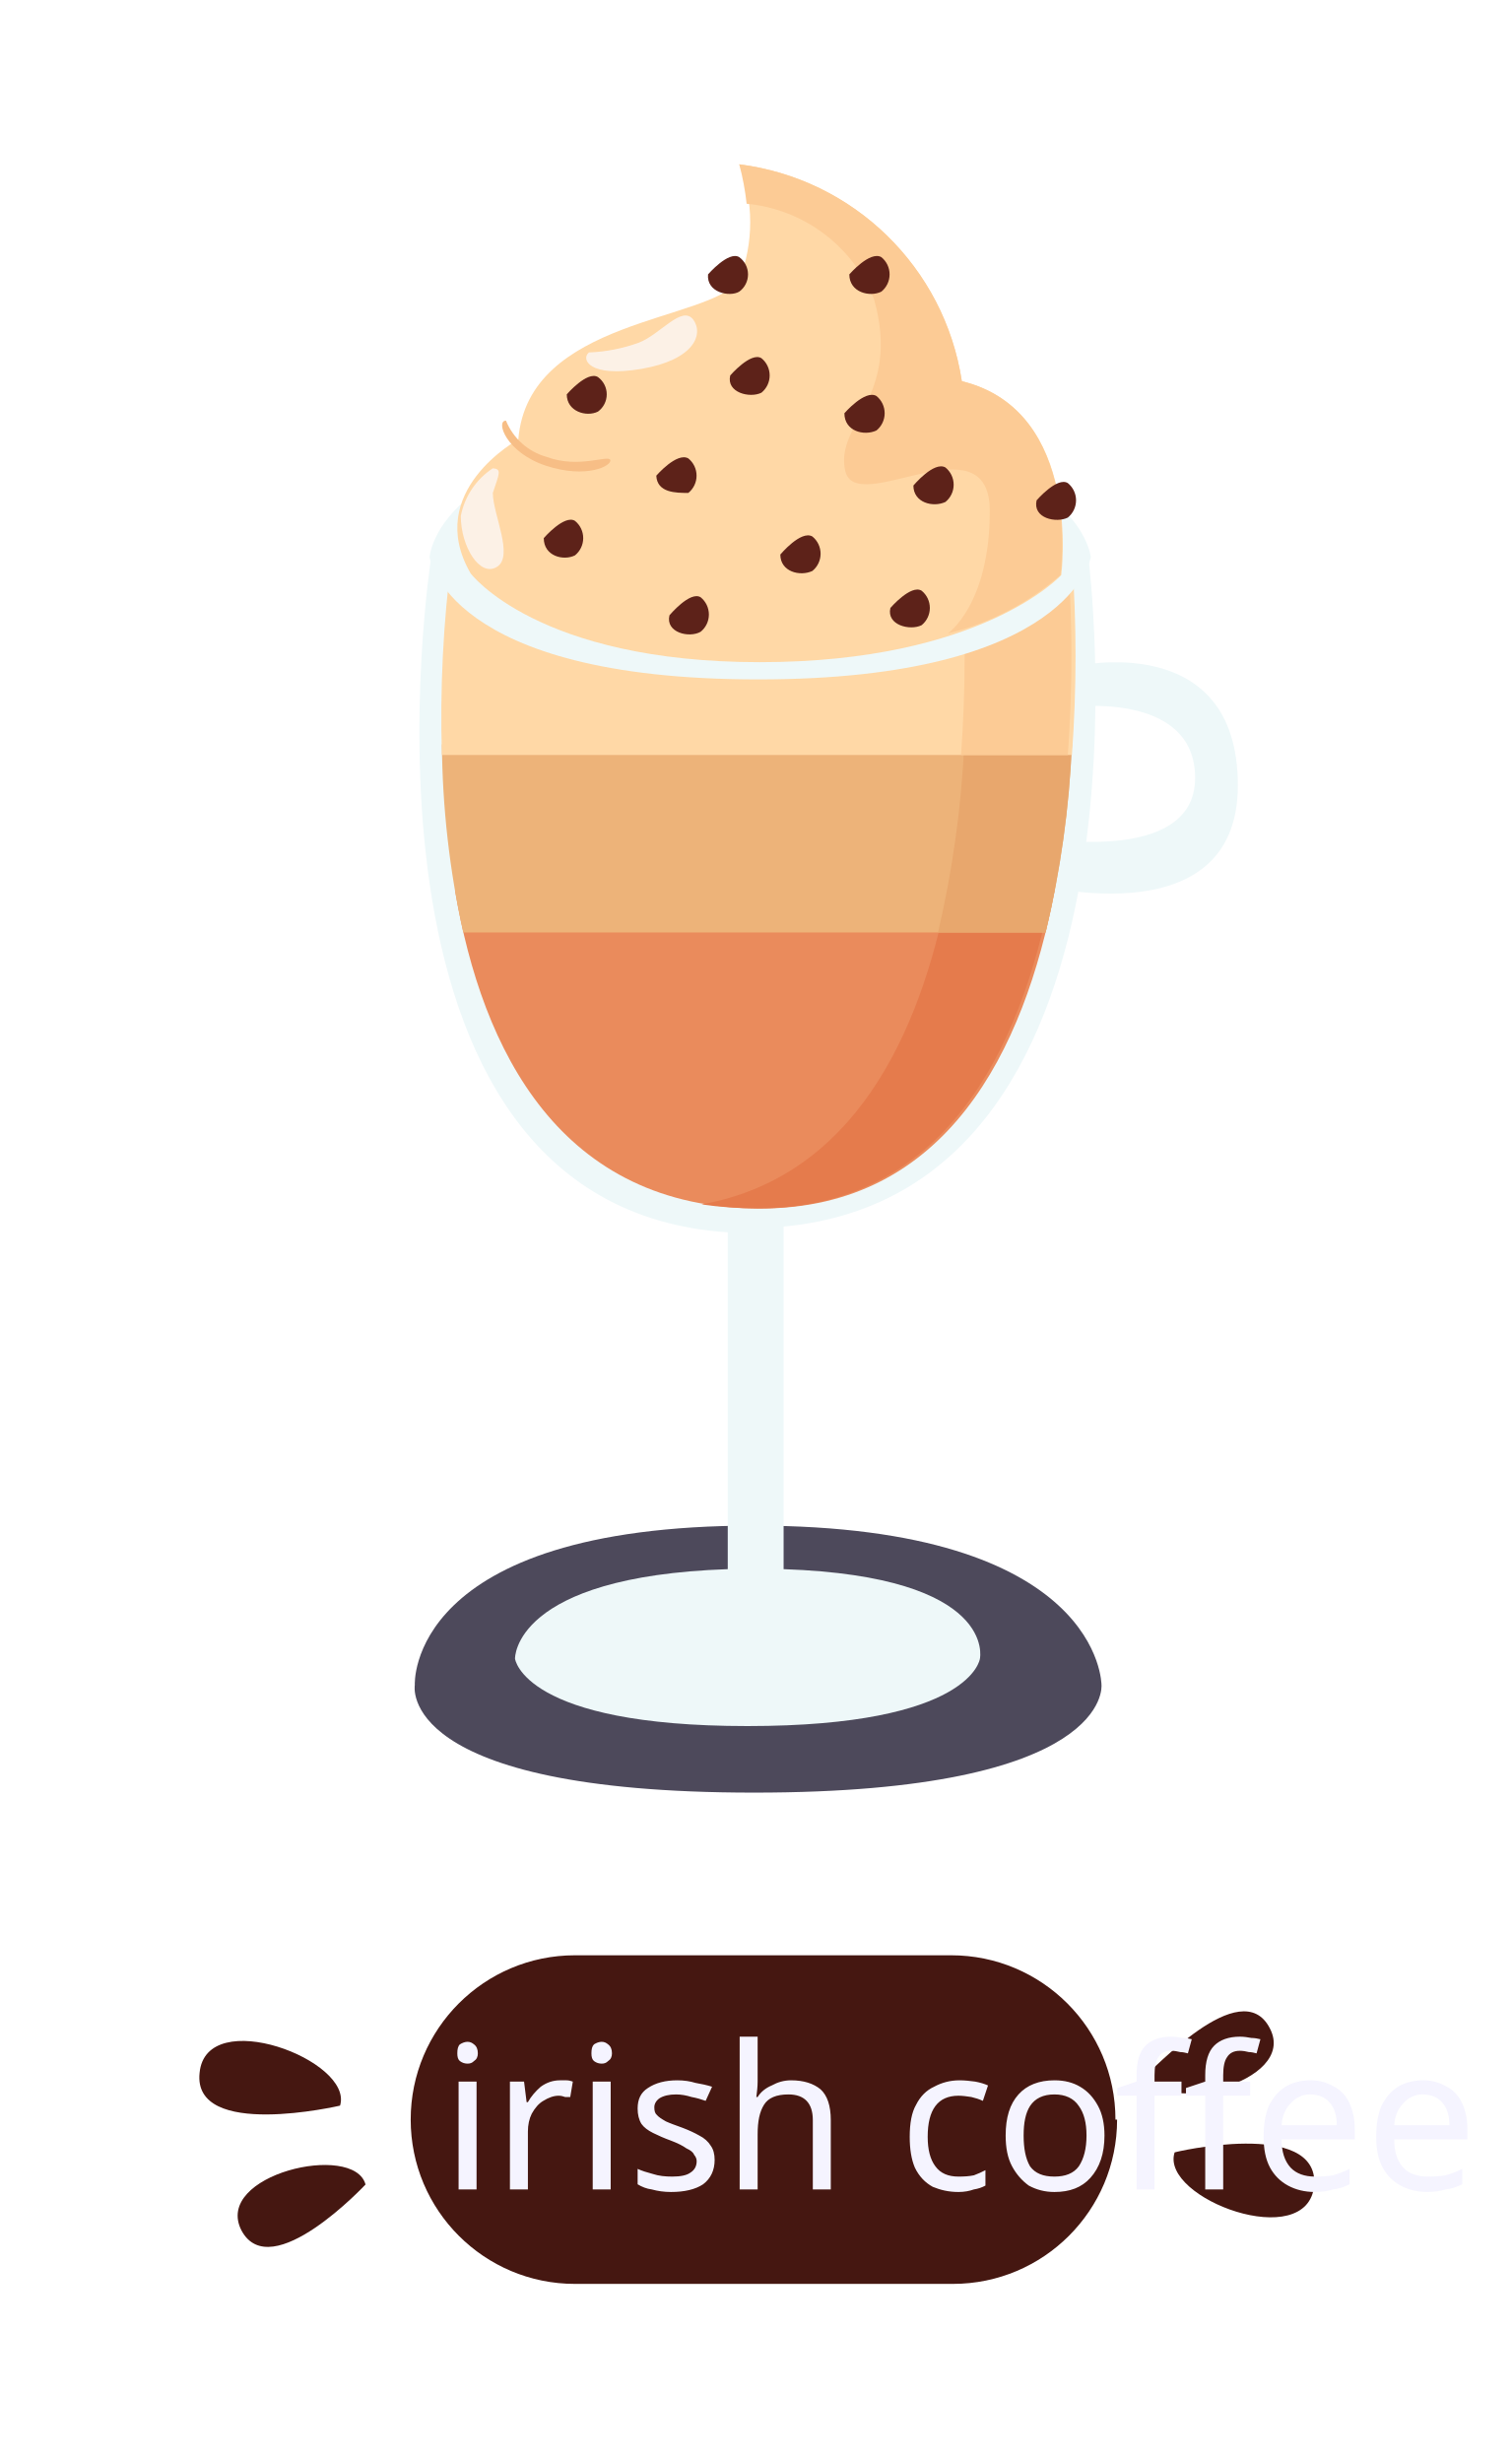
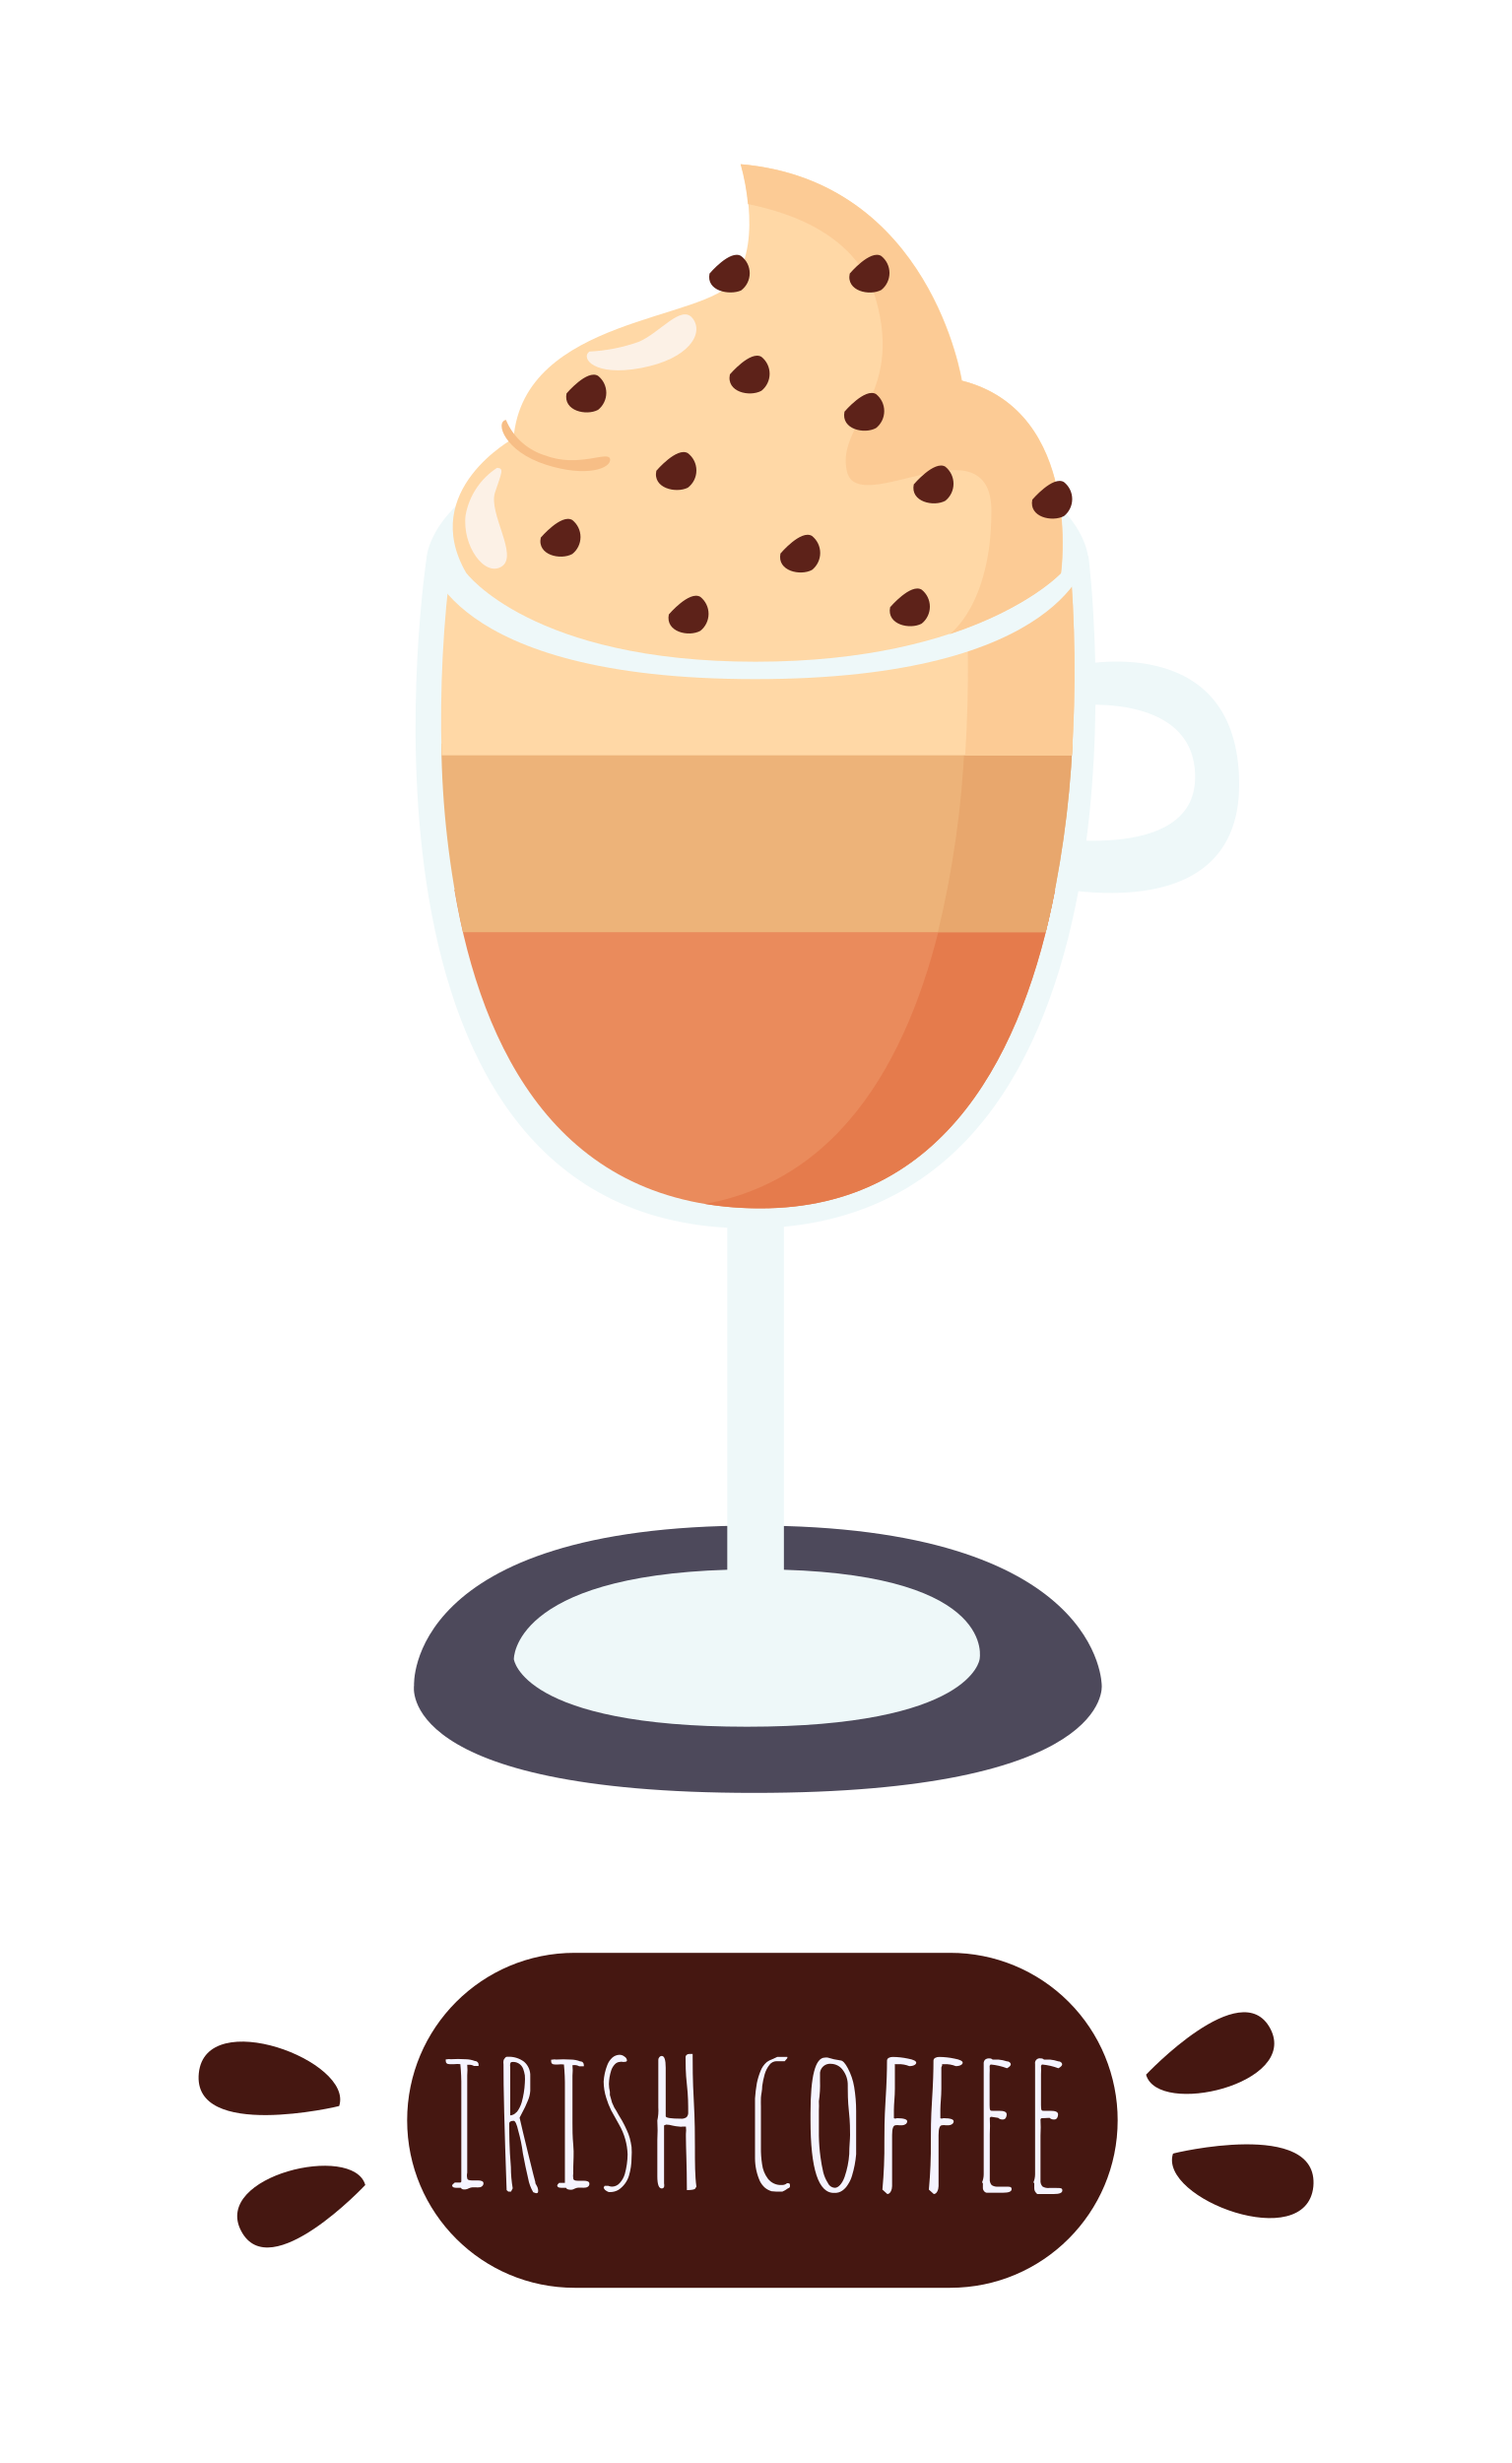
- <svg xmlns="http://www.w3.org/2000/svg" viewBox="0 0 18.4 29.98">
+ <svg xmlns="http://www.w3.org/2000/svg" viewBox="0 0 92.06 150">
  <defs>
-     <style>.cls-1{fill:none;}.cls-2{fill:#eef8f9;}.cls-3{fill:#4d495b;}.cls-4{fill:#ea8b5c;}.cls-5{fill:#e57b4c;}.cls-6{fill:#edb379;}.cls-7{fill:#e8a76d;}.cls-8{fill:#ffd8a6;}.cls-9{fill:#fccb95;}.cls-10{fill:#f7be86;}.cls-11{fill:#fcf1e6;}.cls-12{fill:#5d2219;}.cls-13{fill:#451711;}.cls-14{font-size:2.43px;fill:#f5f4ff;font-family:AmaticSC-Regular, Amatic SC;}</style>
+     <style>.cls-1{fill:none;}.cls-2{fill:#eef8f9;}.cls-3{fill:#4d495b;}.cls-4{fill:#ea8b5c;}.cls-5{fill:#e57b4c;}.cls-6{fill:#edb379;}.cls-7{fill:#e8a76d;}.cls-8{fill:#ffd8a6;}.cls-9{fill:#fccb95;}.cls-10{fill:#f7be86;}.cls-11{fill:#fcf1e6;}.cls-12{fill:#5d2219;}.cls-13{fill:#451711;}.cls-14{fill:#f5f4ff;}</style>
  </defs>
  <g id="coffee_types_illustration_pack" data-name="coffee types illustration pack">
-     <rect class="cls-1" width="18.4" height="29.98" rx="8" />
-     <path class="cls-2" d="M13.09,8.11l-.1.5s1.56-.22,1.56.86-1.94.72-1.94.72l-.12.55s2.58.73,2.58-1.18S13.09,8.11,13.09,8.11Z" />
-     <path class="cls-3" d="M5.05,20.51s-.11-1.94,4.13-1.94,4.23,1.94,4.23,1.94.14,1.31-4.23,1.31S5.05,20.51,5.05,20.51Z" />
-     <path class="cls-2" d="M9.54,19.1V14.93c4.7-.44,3.71-8.15,3.71-8.15h-8S4,14.68,8.86,15V19.1c-2.62.09-2.59,1.09-2.59,1.09s.1.82,2.83.82,2.83-.82,2.83-.82S12.15,19.19,9.54,19.1Z" />
-     <path class="cls-4" d="M5.54,10.84c.33,1.95,1.28,3.87,3.72,3.87,2.26,0,3.21-1.92,3.58-3.87Z" />
-     <path class="cls-5" d="M11.54,10.84c-.34,1.76-1.15,3.49-3,3.82a4.94,4.94,0,0,0,.68.05c2.26,0,3.21-1.92,3.58-3.87Z" />
-     <path class="cls-6" d="M5.38,9.06a10.94,10.94,0,0,0,.26,2.29h7.09a11.89,11.89,0,0,0,.32-2.29Z" />
-     <path class="cls-7" d="M11.74,9.06a12.72,12.72,0,0,1-.32,2.29h1.31a11.89,11.89,0,0,0,.32-2.29Z" />
-     <path class="cls-8" d="M13.05,9.19a16.51,16.51,0,0,0,0-2.41H5.5a15,15,0,0,0-.12,2.41Z" />
-     <path class="cls-9" d="M13,6.78h-1.3a16.51,16.51,0,0,1,0,2.41h1.3A16.51,16.51,0,0,0,13,6.78Z" />
-     <path class="cls-2" d="M9.23,5.23c-3.9,0-4,1.55-4,1.55s.19,1.49,4,1.49,4.05-1.49,4.05-1.49S13.13,5.23,9.23,5.23Z" />
-     <path class="cls-8" d="M11.71,4.64A3.14,3.14,0,0,0,9,2,1.93,1.93,0,0,1,9,3.41c-.36.51-2.57.46-2.69,1.94,0,0-1.16.63-.58,1.63,0,0,.81,1.08,3.52,1.08S12.92,7,12.92,7,13.19,5,11.71,4.64Z" />
-     <path class="cls-9" d="M11.71,4.64A3.14,3.14,0,0,0,9,2a3.25,3.25,0,0,1,.09.48,1.86,1.86,0,0,1,1.55,1.16c.34,1.2-.48,1.51-.35,2.09s1.76-.65,1.76.49-.51,1.49-.51,1.49A3.25,3.25,0,0,0,12.91,7S13.19,5,11.71,4.64Z" />
-     <path class="cls-10" d="M6.65,5.56a.75.75,0,0,1-.49-.44c-.13,0,0,.39.49.55s.8,0,.78-.07S7.05,5.71,6.65,5.56Z" />
-     <path class="cls-11" d="M8.44,3.89c-.14-.18-.4.18-.66.28a2,2,0,0,1-.61.12c-.1.08,0,.31.64.2S8.57,4.07,8.44,3.89Z" />
-     <path class="cls-11" d="M6,6c.08-.24.11-.29,0-.3a.9.9,0,0,0-.39.58c0,.37.23.75.44.62S6,6.26,6,6Z" />
-     <path class="cls-12" d="M7.28,4.59c-.13-.08-.38.21-.38.21,0,.21.24.28.38.21A.26.26,0,0,0,7.28,4.59Z" />
-     <path class="cls-12" d="M8.38,6a.27.27,0,0,0,0-.42c-.14-.08-.39.21-.39.21C8,6,8.23,6,8.38,6Z" />
-     <path class="cls-12" d="M9.27,4.36c-.13-.08-.38.21-.38.21-.05.21.24.28.38.21A.27.27,0,0,0,9.27,4.36Z" />
-     <path class="cls-12" d="M10.73,3.13c-.14-.08-.39.21-.39.21,0,.22.25.28.39.21A.27.27,0,0,0,10.73,3.13Z" />
-     <path class="cls-12" d="M10.67,4.82c-.14-.08-.39.21-.39.21,0,.22.24.28.39.21A.27.27,0,0,0,10.67,4.82Z" />
-     <path class="cls-12" d="M7,6.34c-.13-.08-.38.21-.38.21,0,.22.24.28.38.21A.27.27,0,0,0,7,6.34Z" />
-     <path class="cls-12" d="M9.89,6.53c-.14-.08-.39.22-.39.22,0,.21.24.27.39.2A.27.27,0,0,0,9.89,6.53Z" />
-     <path class="cls-12" d="M8.53,7.27c-.13-.08-.38.22-.38.22-.05.21.24.28.38.2A.27.27,0,0,0,8.53,7.27Z" />
-     <path class="cls-12" d="M11.51,5.69c-.14-.08-.39.22-.39.22,0,.21.24.27.39.2A.27.27,0,0,0,11.51,5.69Z" />
-     <path class="cls-12" d="M11.22,7.19c-.13-.08-.38.21-.38.21-.05.21.24.28.38.21A.27.27,0,0,0,11.22,7.19Z" />
-     <path class="cls-12" d="M13,5.88c-.13-.08-.38.21-.38.21-.05.22.24.28.38.21A.27.27,0,0,0,13,5.88Z" />
-     <path class="cls-12" d="M9,3.55a.26.26,0,0,0,0-.42c-.13-.08-.38.21-.38.21C8.6,3.56,8.88,3.62,9,3.55Z" />
-     <path class="cls-13" d="M13.6,25.8a2,2,0,0,1-2,2H7a2,2,0,0,1-2-2H5a2,2,0,0,1,2-2h4.58a2,2,0,0,1,2,2Z" />
-     <path class="cls-13" d="M15.46,24.69c.35.67-1.37,1.07-1.51.56C14,25.25,15.11,24,15.46,24.69Z" />
-     <path class="cls-13" d="M16,26.6c-.08.83-1.88.16-1.7-.4C14.27,26.2,16.06,25.78,16,26.6Z" />
-     <path class="cls-13" d="M2.94,27.15c-.35-.68,1.37-1.08,1.51-.56C4.45,26.59,3.3,27.82,2.94,27.15Z" />
-     <path class="cls-13" d="M2.43,25.23c.08-.83,1.88-.15,1.71.4C4.14,25.63,2.34,26.05,2.43,25.23Z" />
-     <text class="cls-14" transform="translate(5.38 26.65)">irish coffee</text>
+     <rect class="cls-1" x="-0.05" y="-0.09" width="92.17" height="150.17" rx="8" />
+     <path class="cls-2" d="M65.5,40.54,65,43s7.8-1.07,7.8,4.33-9.69,3.58-9.69,3.58l-.63,2.79s13,3.65,13-5.92S65.5,40.54,65.5,40.54Z" />
+     <path class="cls-3" d="M25.22,102.65s-.54-9.74,20.71-9.74,21.18,9.74,21.18,9.74.7,6.54-21.18,6.54S25.22,102.65,25.22,102.65Z" />
+     <path class="cls-2" d="M47.75,95.6V74.71C71.24,72.5,66.3,33.86,66.3,33.86H26s-6.15,39.58,18.3,40.91V95.6c-13.12.4-13,5.45-13,5.45s.51,4.11,14.2,4.11,14.17-4.11,14.17-4.11S60.78,96,47.75,95.6Z" />
+     <path class="cls-4" d="M27.68,54.18C29.35,64,34.09,73.59,46.33,73.59c11.31,0,16.05-9.63,17.94-19.41Z" />
+     <path class="cls-5" d="M57.73,54.18C56,63,52,71.69,42.94,73.32a20.25,20.25,0,0,0,3.39.27c11.31,0,16.05-9.63,17.94-19.41Z" />
+     <path class="cls-6" d="M26.88,45.29A56.35,56.35,0,0,0,28.2,56.77H63.7a62.2,62.2,0,0,0,1.63-11.48Z" />
+     <path class="cls-7" d="M58.76,45.29a60.55,60.55,0,0,1-1.63,11.48H63.7a62.2,62.2,0,0,0,1.63-11.48Z" />
+     <path class="cls-8" d="M65.29,46a80.76,80.76,0,0,0-.14-12.09H27.52A75.39,75.39,0,0,0,26.9,46Z" />
+     <path class="cls-9" d="M65.15,33.86H58.66A80.05,80.05,0,0,1,58.79,46h6.5A80.76,80.76,0,0,0,65.15,33.86Z" />
+     <path class="cls-2" d="M46.16,26.09C26.63,26.09,26,33.86,26,33.86s1,7.5,20,7.5,20.27-7.5,20.27-7.5S65.68,26.09,46.16,26.09Z" />
+     <path class="cls-8" d="M58.6,23.18S56.71,11,45.13,10c0,0,1.38,4.53-.38,7.05S31.91,19.27,31.28,26.7c0,0-5.79,3.15-2.89,8.18,0,0,4,5.42,17.63,5.42s18.62-5.42,18.62-5.42S66,25.06,58.6,23.18Z" />
+     <path class="cls-9" d="M58.57,23.18S56.69,11,45.11,10a13.87,13.87,0,0,1,.45,2.43c2.78.55,6.72,2,7.79,5.79,1.71,6-2.43,7.56-1.76,10.49s8.81-3.27,8.8,2.44-2.55,7.48-2.56,7.48c4.81-1.59,6.79-3.71,6.79-3.71S66,25.06,58.57,23.18Z" />
+     <path class="cls-10" d="M33.25,27.75a3.76,3.76,0,0,1-2.43-2.18c-.69.14-.08,1.93,2.43,2.73s4,.21,3.91-.34S35.27,28.51,33.25,27.75Z" />
+     <path class="cls-11" d="M42.2,19.4c-.69-.91-2,.88-3.3,1.42a10.51,10.51,0,0,1-3,.59c-.54.38.25,1.55,3.16,1S42.89,20.31,42.2,19.4Z" />
+     <path class="cls-11" d="M30.15,30c.41-1.23.57-1.48.13-1.51a4.36,4.36,0,0,0-1.92,2.89c-.22,1.86,1.16,3.78,2.2,3.12S29.74,31.26,30.15,30Z" />
+     <path class="cls-12" d="M36.43,22.89c-.67-.41-1.92,1.07-1.92,1.07-.22,1.07,1.21,1.38,1.92,1A1.32,1.32,0,0,0,36.43,22.89Z" />
+     <path class="cls-12" d="M41.9,29.7a1.32,1.32,0,0,0,0-2.1c-.67-.4-1.92,1.07-1.92,1.07C39.75,29.74,41.18,30.06,41.9,29.7Z" />
+     <path class="cls-12" d="M46.38,21.73c-.67-.4-1.92,1.07-1.92,1.07-.23,1.08,1.2,1.39,1.92,1A1.32,1.32,0,0,0,46.38,21.73Z" />
+     <path class="cls-12" d="M53.68,15.59c-.67-.41-1.92,1.07-1.92,1.07-.23,1.07,1.2,1.38,1.92,1A1.32,1.32,0,0,0,53.68,15.59Z" />
+     <path class="cls-12" d="M53.36,24c-.67-.4-1.92,1.07-1.92,1.07-.22,1.08,1.21,1.39,1.92,1A1.32,1.32,0,0,0,53.36,24Z" />
+     <path class="cls-12" d="M34.86,31.67c-.67-.4-1.92,1.07-1.92,1.07-.23,1.07,1.2,1.39,1.92,1A1.32,1.32,0,0,0,34.86,31.67Z" />
+     <path class="cls-12" d="M49.46,32.64c-.67-.41-1.92,1.07-1.92,1.07-.22,1.07,1.21,1.38,1.92,1A1.32,1.32,0,0,0,49.46,32.64Z" />
+     <path class="cls-12" d="M42.66,36.35c-.67-.4-1.92,1.07-1.92,1.07-.22,1.07,1.21,1.39,1.92,1A1.32,1.32,0,0,0,42.66,36.35Z" />
+     <path class="cls-12" d="M57.58,28.42c-.67-.4-1.92,1.08-1.92,1.08-.22,1.07,1.21,1.38,1.92,1A1.33,1.33,0,0,0,57.58,28.42Z" />
+     <path class="cls-12" d="M56.14,35.91c-.67-.4-1.92,1.07-1.92,1.07-.22,1.07,1.21,1.38,1.92,1A1.32,1.32,0,0,0,56.14,35.91Z" />
+     <path class="cls-12" d="M64.81,29.36c-.67-.41-1.93,1.07-1.93,1.07-.22,1.07,1.21,1.38,1.93,1A1.32,1.32,0,0,0,64.81,29.36Z" />
+     <path class="cls-12" d="M45.14,17.69a1.31,1.31,0,0,0,0-2.1c-.67-.41-1.92,1.07-1.92,1.07C43,17.73,44.43,18,45.14,17.69Z" />
+     <path class="cls-13" d="M68.08,129.13a10.2,10.2,0,0,1-10.2,10.2H35a10.2,10.2,0,0,1-10.2-10.2h0A10.2,10.2,0,0,1,35,118.93H57.88a10.19,10.19,0,0,1,10.2,10.2Z" />
+     <path class="cls-13" d="M77.38,123.55c1.77,3.37-6.85,5.38-7.57,2.8C69.81,126.35,75.61,120.19,77.38,123.55Z" />
+     <path class="cls-13" d="M80,133.16c-.42,4.12-9.44.76-8.55-2C71.4,131.14,80.37,129,80,133.16Z" />
+     <path class="cls-13" d="M14.69,135.87c-1.78-3.37,6.84-5.38,7.56-2.8C22.25,133.07,16.46,139.24,14.69,135.87Z" />
+     <path class="cls-13" d="M12.11,126.26c.42-4.12,9.45-.75,8.55,2C20.66,128.28,11.69,130.38,12.11,126.26Z" />
+     <path class="cls-14" d="M28.07,133.24h-.19c-.18,0-.29,0-.34-.12a.17.17,0,0,1,.1-.14l.06-.06h.35l.05-.05,0-.11v-.15q0-.74,0-1.32l0-.45,0-.89c0-.31,0-.79,0-1.42l0-1.41a12.53,12.53,0,0,0-.06-1.41,1.48,1.48,0,0,0-.36,0h-.3c-.15,0-.23-.07-.23-.21s0-.06.11-.09a.38.38,0,0,1,.18,0,7.25,7.25,0,0,1,.93,0,1.64,1.64,0,0,1,.56.11c.14,0,.22.11.22.2a.49.49,0,0,1,0,.1l-.28,0a.57.57,0,0,0-.35-.07l-.06,0a3.62,3.62,0,0,1,0,.64c0,.53,0,1,0,1.45l0,1.44c0,.37,0,.81,0,1.33s0,1,0,1.33v.16a1.41,1.41,0,0,0,0,.22.75.75,0,0,0,0,.34l0,0c0,.08.09.13.27.13l.18,0h.19c.23,0,.35.06.35.17a.22.22,0,0,1-.08.18.27.27,0,0,1-.19.07.54.54,0,0,1-.19,0h-.21a.66.66,0,0,0-.22.06.53.53,0,0,1-.22.07Q28.13,133.36,28.07,133.24Z" />
+     <path class="cls-14" d="M32.48,133.51a2.52,2.52,0,0,1-.31-.84c-.11-.45-.22-1-.32-1.53a9.25,9.25,0,0,0-.28-1.37c-.09-.41-.19-.61-.28-.61h0c-.18,0-.27.06-.27.17,0,.58,0,1.47.1,2.66a7.75,7.75,0,0,0,.11,1.28l-.1.2h-.17l-.1-.09q-.2-5.62-.19-7.66a.72.72,0,0,1,0-.22.25.25,0,0,1,.08-.15.17.17,0,0,1,.17-.09,1.54,1.54,0,0,1,1,.3,1.09,1.09,0,0,1,.38.88v.89a1.77,1.77,0,0,1-.15.61,6,6,0,0,1-.34.72l-.16.31c.09.41.27,1.15.53,2.22s.41,1.65.43,1.71a.16.16,0,0,1,0,.06l.08.15a.64.64,0,0,1,.09.29c0,.11,0,.17-.13.17Zm-1-4.88a1.87,1.87,0,0,0,.3-.6,5.41,5.41,0,0,0,.19-1.18,3,3,0,0,0,0-.46,2.24,2.24,0,0,0-.1-.39.65.65,0,0,0-.7-.42s-.07,0-.09.1a.52.52,0,0,0,0,.21c0,.54,0,1,0,1.47s0,.93,0,1.47l0,0A.52.52,0,0,0,31.46,128.63Z" />
+     <path class="cls-14" d="M34.48,133.24h-.2c-.18,0-.29,0-.34-.12A.17.17,0,0,1,34,133l.06-.06h.35l0-.05,0-.11v-.15c0-.49,0-.93,0-1.32l0-.45,0-.89c0-.31,0-.79,0-1.42l0-1.41a12.53,12.53,0,0,0-.06-1.41,1.48,1.48,0,0,0-.36,0H33.8c-.16,0-.23-.07-.23-.21s0-.06.11-.09a.35.35,0,0,1,.18,0,7.09,7.09,0,0,1,.92,0,1.59,1.59,0,0,1,.56.11c.15,0,.22.11.22.2a.22.22,0,0,1,0,.1l-.28,0a.55.55,0,0,0-.35-.07l-.06,0a3.2,3.2,0,0,1,0,.64c0,.53,0,1,0,1.45l0,1.44c0,.37,0,.81.05,1.33s0,1,0,1.33v.16a1.27,1.27,0,0,0,0,.22,1,1,0,0,0,0,.34v0c0,.08.09.13.26.13l.19,0h.18c.23,0,.35.06.35.17a.21.21,0,0,1-.07.18.32.32,0,0,1-.2.07.58.58,0,0,1-.19,0h-.21a.66.66,0,0,0-.22.06.5.5,0,0,1-.21.07Q34.52,133.36,34.48,133.24Z" />
+     <path class="cls-14" d="M36.91,133.41a.31.31,0,0,1-.14-.19l.06-.1.22,0a.74.74,0,0,0,.22.05.64.64,0,0,0,.48-.22,1.39,1.39,0,0,0,.31-.55,4.74,4.74,0,0,0,.17-1.19,3.86,3.86,0,0,0-.51-1.8l-.49-.88a5,5,0,0,1-.3-.76,3.33,3.33,0,0,1-.16-1,3.24,3.24,0,0,1,.22-1,1.17,1.17,0,0,1,.31-.46.69.69,0,0,1,.43-.17.47.47,0,0,1,.31.11.29.29,0,0,1,.15.23q0,.09-.15.09a.27.27,0,0,1-.12,0,.27.27,0,0,0-.14,0,.46.46,0,0,0-.33.15,1,1,0,0,0-.22.37,2.94,2.94,0,0,0-.14.83,2,2,0,0,0,.06.47.69.69,0,0,1,0,.13.25.25,0,0,1,0,.07l.07.24.06.22.1.22a.53.53,0,0,0,.08.15l.08.13.14.25.21.35a6.27,6.27,0,0,1,.29.58,2.88,2.88,0,0,1,.18.48,4.63,4.63,0,0,1,.11.54,4.55,4.55,0,0,1,0,.67,3.88,3.88,0,0,1-.16,1.09,1.59,1.59,0,0,1-.63.85,1,1,0,0,1-.54.14l-.06,0A.77.77,0,0,1,36.91,133.41Zm1.22-7.82s0,0,0,0h0Z" />
+     <path class="cls-14" d="M41.84,133.38c0-1.5-.06-2.59-.06-3.26l0-.05,0-.11a1.82,1.82,0,0,0,0-.45l-.18,0a.61.61,0,0,1-.24,0,2.53,2.53,0,0,1-.4-.06,1.42,1.42,0,0,0-.38-.06l-.13.05c0,.28,0,.54,0,.76s0,.48,0,.77l0,0q0,.33,0,1c0,.44,0,.78,0,1a.51.51,0,0,1,0,.22.15.15,0,0,1-.14.09c-.18,0-.27-.24-.27-.73s0-.78,0-1.12v-1.1a10.4,10.4,0,0,0,0-1.19,2.82,2.82,0,0,0,.06-.8c0-.39,0-.87,0-1.43l0-.47,0-1a.22.22,0,0,1,.06-.15.19.19,0,0,1,.15-.08c.16,0,.24.24.24.71s0,1,0,1.49,0,.94,0,1.47q0,.15.93.15h0a.51.51,0,0,0,.34-.09.4.4,0,0,0,.1-.31c0-.43,0-1-.08-1.68s-.08-1.3-.08-1.68a.16.16,0,0,1,.06-.12.2.2,0,0,1,.15-.06l.11,0,.11,0c0,.64,0,1.58.07,2.83s.07,2.22.07,2.85c0,.95,0,1.76.09,2.4l-.09.14Q42.2,133.38,41.84,133.38Zm-.4-4.4,0,0h0Z" />
+     <path class="cls-14" d="M47,133.45a1.17,1.17,0,0,1-.4-.21,1.35,1.35,0,0,1-.31-.4,3.43,3.43,0,0,1-.3-1.4q0-.41,0-.72v-1.39c0-.53,0-1,0-1.53a8.63,8.63,0,0,1,.11-.92,4.15,4.15,0,0,1,.23-.76,1.34,1.34,0,0,1,.38-.54,1.21,1.21,0,0,1,.33-.17l.3-.14h.56l.06,0,0,0,0,0s0,0,0,.07l-.16.19h-.51a.55.55,0,0,0-.42.22,1.7,1.7,0,0,0-.29.57,5.14,5.14,0,0,0-.15.71c0,.28-.07.52-.08.72s0,.44,0,.53l0,.07c0,.45,0,.86,0,1.22l0,1.23a5.94,5.94,0,0,0,.07,1,1.84,1.84,0,0,0,.35.88,1,1,0,0,0,.86.39.45.45,0,0,0,.31-.11c.12,0,.18,0,.18.13s0,.13-.15.2a1.24,1.24,0,0,1-.31.18h-.4Z" />
+     <path class="cls-14" d="M49.37,129.12v-.42c0-2.26.29-3.39.88-3.39a.49.49,0,0,1,.17,0,4.34,4.34,0,0,0,.76.17c.16,0,.31.19.46.47a3.68,3.68,0,0,1,.39,1.15,8.93,8.93,0,0,1,.12,1.47l0,.06c0,.27,0,.51,0,.72v.73c0,.41,0,.79,0,1.12a6.25,6.25,0,0,1-.25,1.3,1.94,1.94,0,0,1-.25.54,1.2,1.2,0,0,1-.34.37.76.76,0,0,1-.48.14C49.85,133.59,49.37,132.1,49.37,129.12Zm2.08,3.45a5.46,5.46,0,0,0,.28-1.38c0-.49.05-.88.05-1.17s0-.8-.07-1.43-.07-1.18-.07-1.44l0-.09,0-.06a1.48,1.48,0,0,0-.3-.93.9.9,0,0,0-.72-.38.61.61,0,0,0-.67.53c0,.12,0,.3,0,.52a6.72,6.72,0,0,1-.07,1.23,5.22,5.22,0,0,1,0,.57l0,.57c0,.18,0,.34,0,.48v.48a11.14,11.14,0,0,0,.1,1.31,9.41,9.41,0,0,0,.17.93,2.21,2.21,0,0,0,.28.64.49.49,0,0,0,.43.29C51.06,133.24,51.3,133,51.45,132.57Z" />
+     <path class="cls-14" d="M53.75,133.35a28.68,28.68,0,0,0,.12-2.95c0-.54,0-1.36.07-2.46s.09-1.82.09-2.44a.19.19,0,0,1,.1-.17.48.48,0,0,1,.24-.06,4.61,4.61,0,0,1,.93.1c.34.06.51.15.51.25s-.14.21-.42.21a1.69,1.69,0,0,0-.68-.12h-.15a.1.1,0,0,0-.05,0,.08.08,0,0,0,0,.07.7.7,0,0,1,0,.13c0,.37,0,.8,0,1.29s-.06.91-.06,1.28V129s.06.05.19,0c.41,0,.62.07.62.19a.21.21,0,0,1-.09.17.37.37,0,0,1-.2.07l-.21,0a.58.58,0,0,0-.2,0c-.15,0-.22.2-.22.6v1.37c0,.19,0,.48,0,.86s0,.68,0,.88-.1.48-.29.48Zm2.83,0a28.68,28.68,0,0,0,.12-2.95c0-.54,0-1.36.07-2.46s.09-1.82.09-2.44a.19.19,0,0,1,.1-.17.48.48,0,0,1,.24-.06,4.61,4.61,0,0,1,.93.1c.34.06.51.15.51.25s-.14.21-.42.21a1.69,1.69,0,0,0-.68-.12h-.15a.1.1,0,0,0,0,0,.08.08,0,0,0,0,.07.7.7,0,0,1-.05.13c0,.37,0,.8,0,1.29s-.06.91-.06,1.28V129s.06.05.19,0c.42,0,.62.07.62.19a.21.21,0,0,1-.09.17.37.37,0,0,1-.2.07l-.21,0a.58.58,0,0,0-.2,0c-.15,0-.22.2-.22.6v1.37c0,.19,0,.48,0,.86s0,.68,0,.88-.1.48-.29.48Z" />
+     <path class="cls-14" d="M59.87,133.27v-.16a.66.66,0,0,0,0-.15l-.05-.05a1.26,1.26,0,0,0,.1-.49c0-.19,0-.46,0-.81l0-.8c0-.4,0-1,0-1.82s0-1.33,0-1.84l0-.72c0-.22,0-.47,0-.73a.33.33,0,0,1,.08-.26.36.36,0,0,1,.27-.08.25.25,0,0,1,.19.07l.35,0a2.34,2.34,0,0,1,.53.11c.15,0,.23.11.23.18s-.08.16-.23.24a3.79,3.79,0,0,0-1-.23l-.06.08a4.55,4.55,0,0,1,0,.52q0,.53,0,.93c0,.29,0,.6,0,.95s.05.34.17.34h.4c.32,0,.47.07.47.22a.4.4,0,0,1-.06.22.2.2,0,0,1-.18.09.37.37,0,0,1-.28-.1l-.39-.06h-.06l-.06.06v0a9.08,9.08,0,0,1,0,1c0,.32,0,.6,0,.86v.87c0,.31,0,.64,0,1a.49.49,0,0,0,.12.37.63.63,0,0,0,.4.09h.46c.24,0,.35,0,.35.15s-.17.22-.53.22h-1C60,133.52,59.89,133.44,59.87,133.27Z" />
+     <path class="cls-14" d="M63,133.27v-.16a.66.66,0,0,0,0-.15l-.05-.05a1.26,1.26,0,0,0,.1-.49c0-.19,0-.46,0-.81l0-.8c0-.4,0-1,0-1.82s0-1.33,0-1.84l0-.72c0-.22,0-.47,0-.73a.29.29,0,0,1,.35-.34.25.25,0,0,1,.19.07l.36,0a2.37,2.37,0,0,1,.52.11c.15,0,.23.11.23.18s-.08.16-.23.24a3.79,3.79,0,0,0-1-.23l-.06.08a4.55,4.55,0,0,1,0,.52q0,.53,0,.93c0,.29,0,.6,0,.95s.05.34.17.34h.4c.32,0,.47.07.47.22a.4.4,0,0,1-.06.22.2.2,0,0,1-.18.09.37.37,0,0,1-.28-.1L63.5,129h-.06l-.06.06v0a9.08,9.08,0,0,1,0,1c0,.32,0,.6,0,.86v.87c0,.31,0,.64,0,1a.49.49,0,0,0,.12.37.65.65,0,0,0,.4.09h.46c.24,0,.35,0,.35.15s-.17.22-.53.22h-1C63.08,133.52,63,133.44,63,133.27Z" />
  </g>
</svg>
